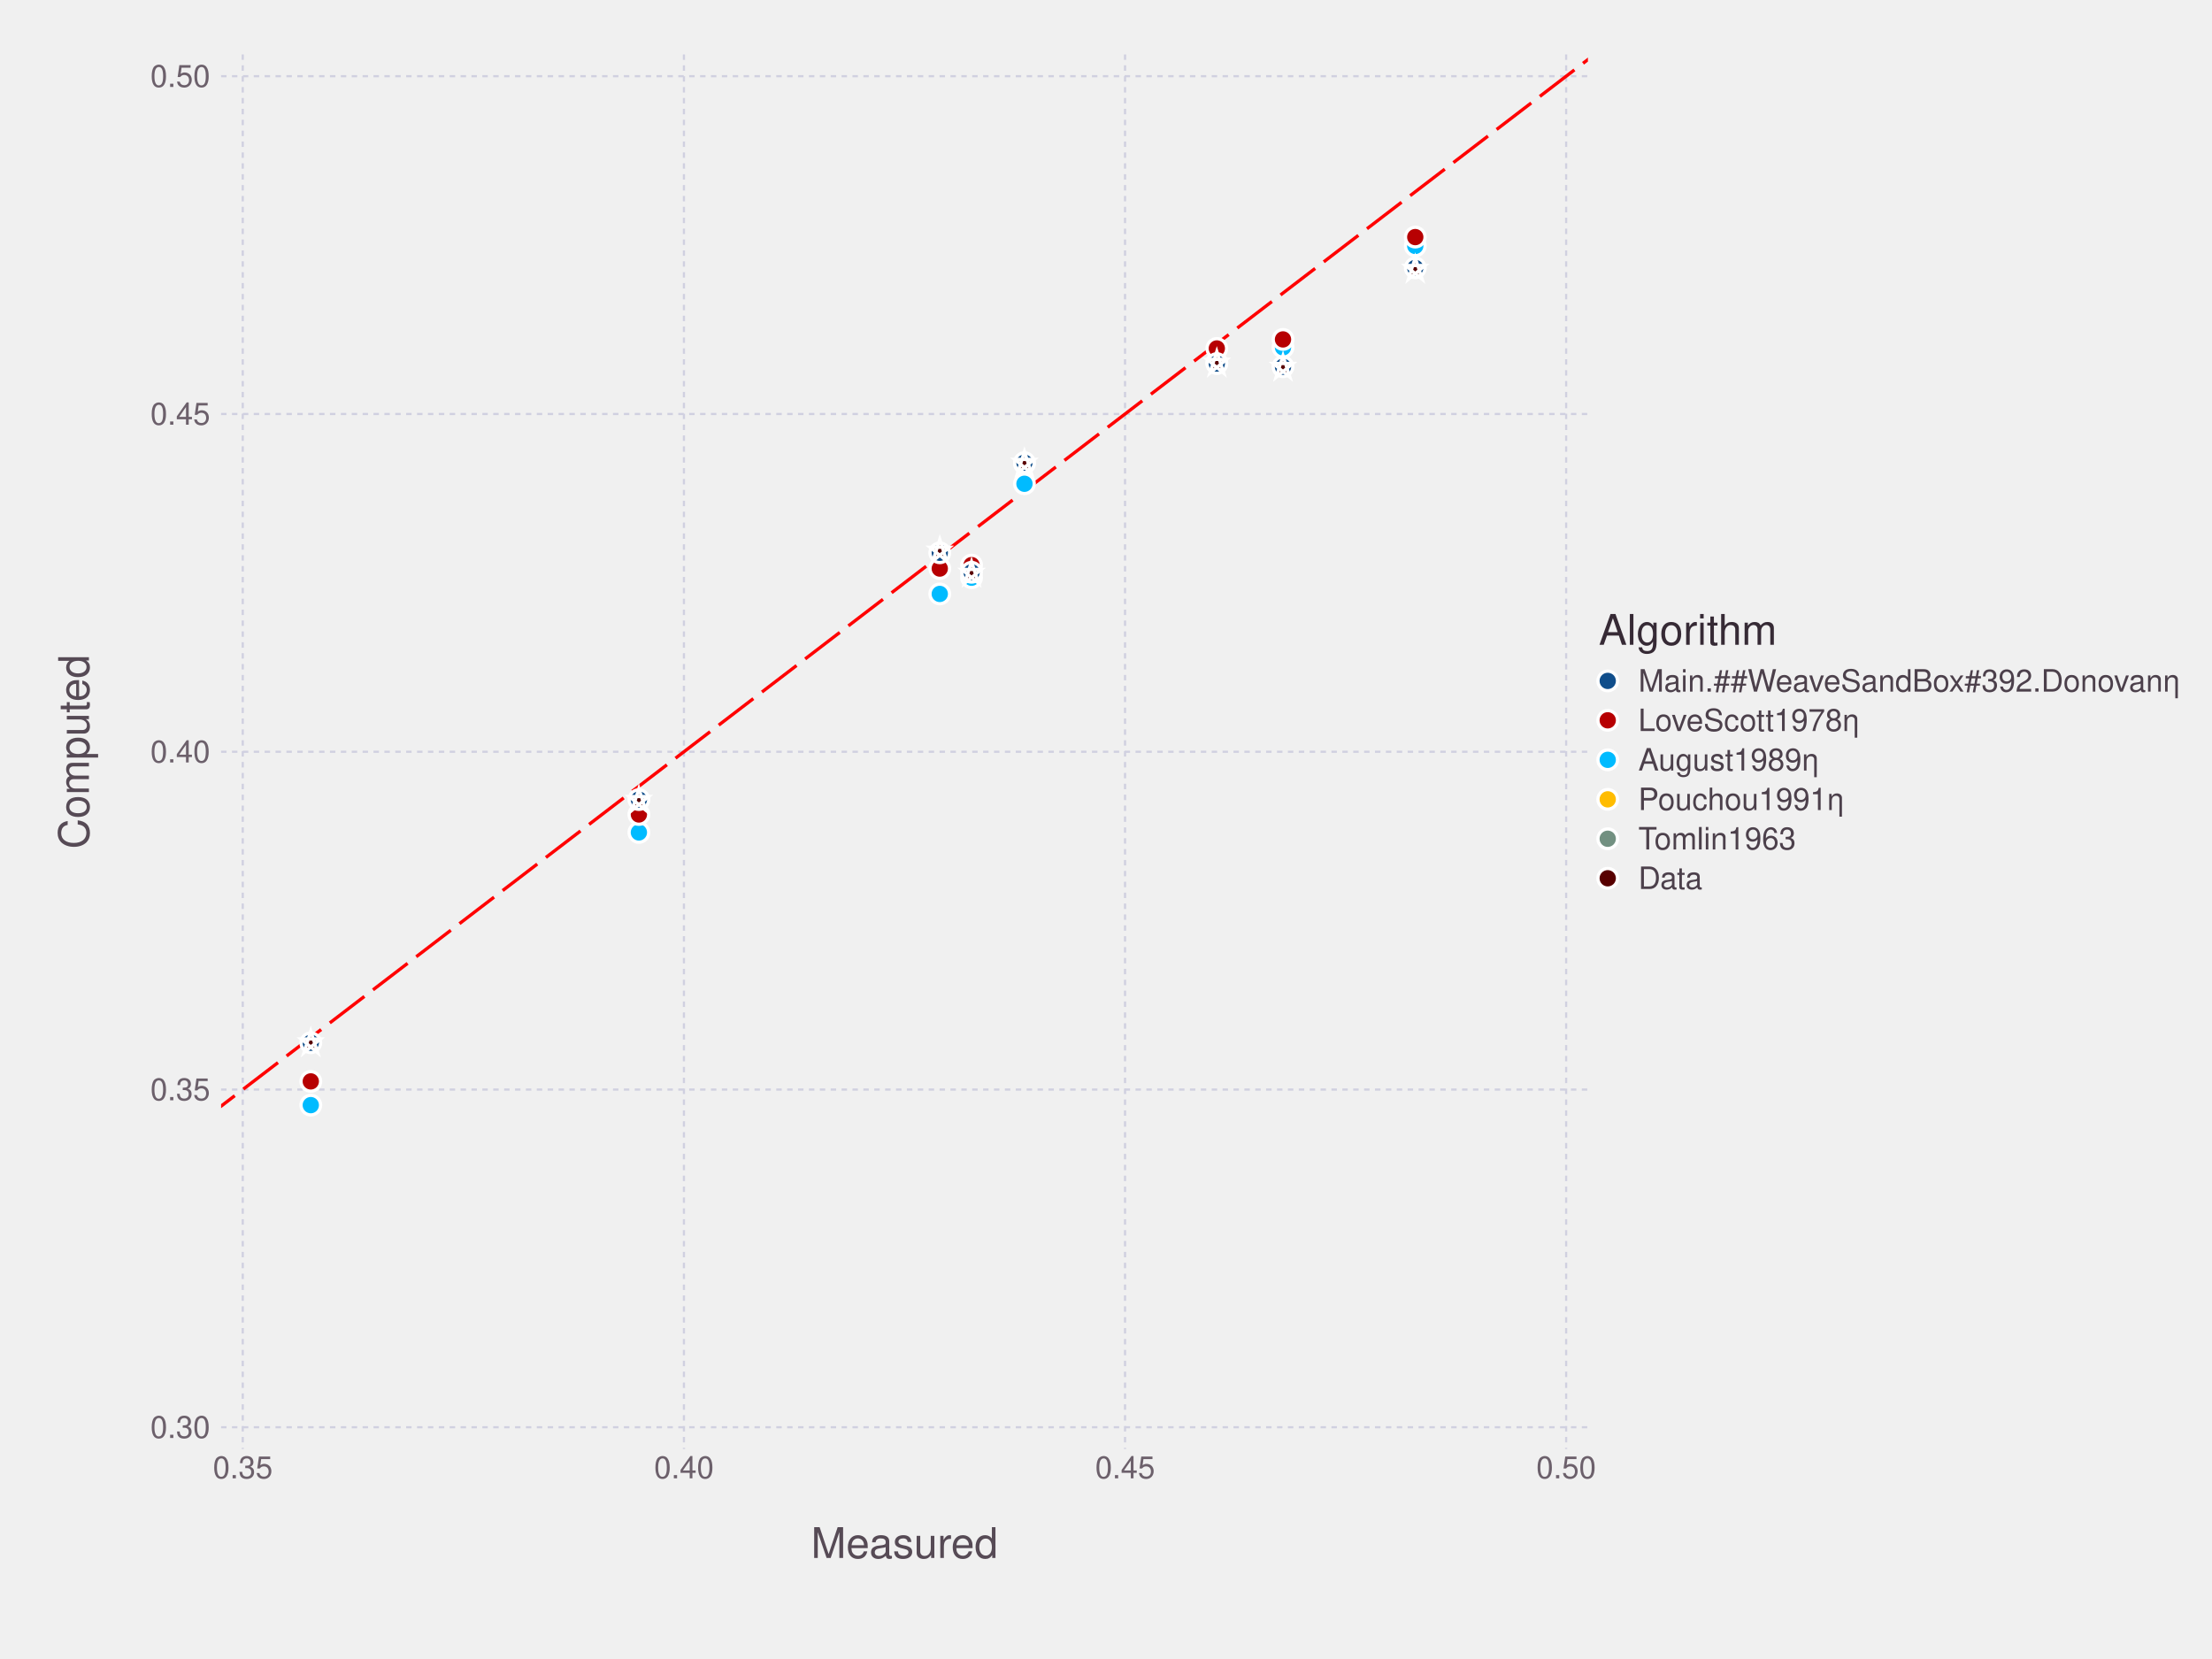
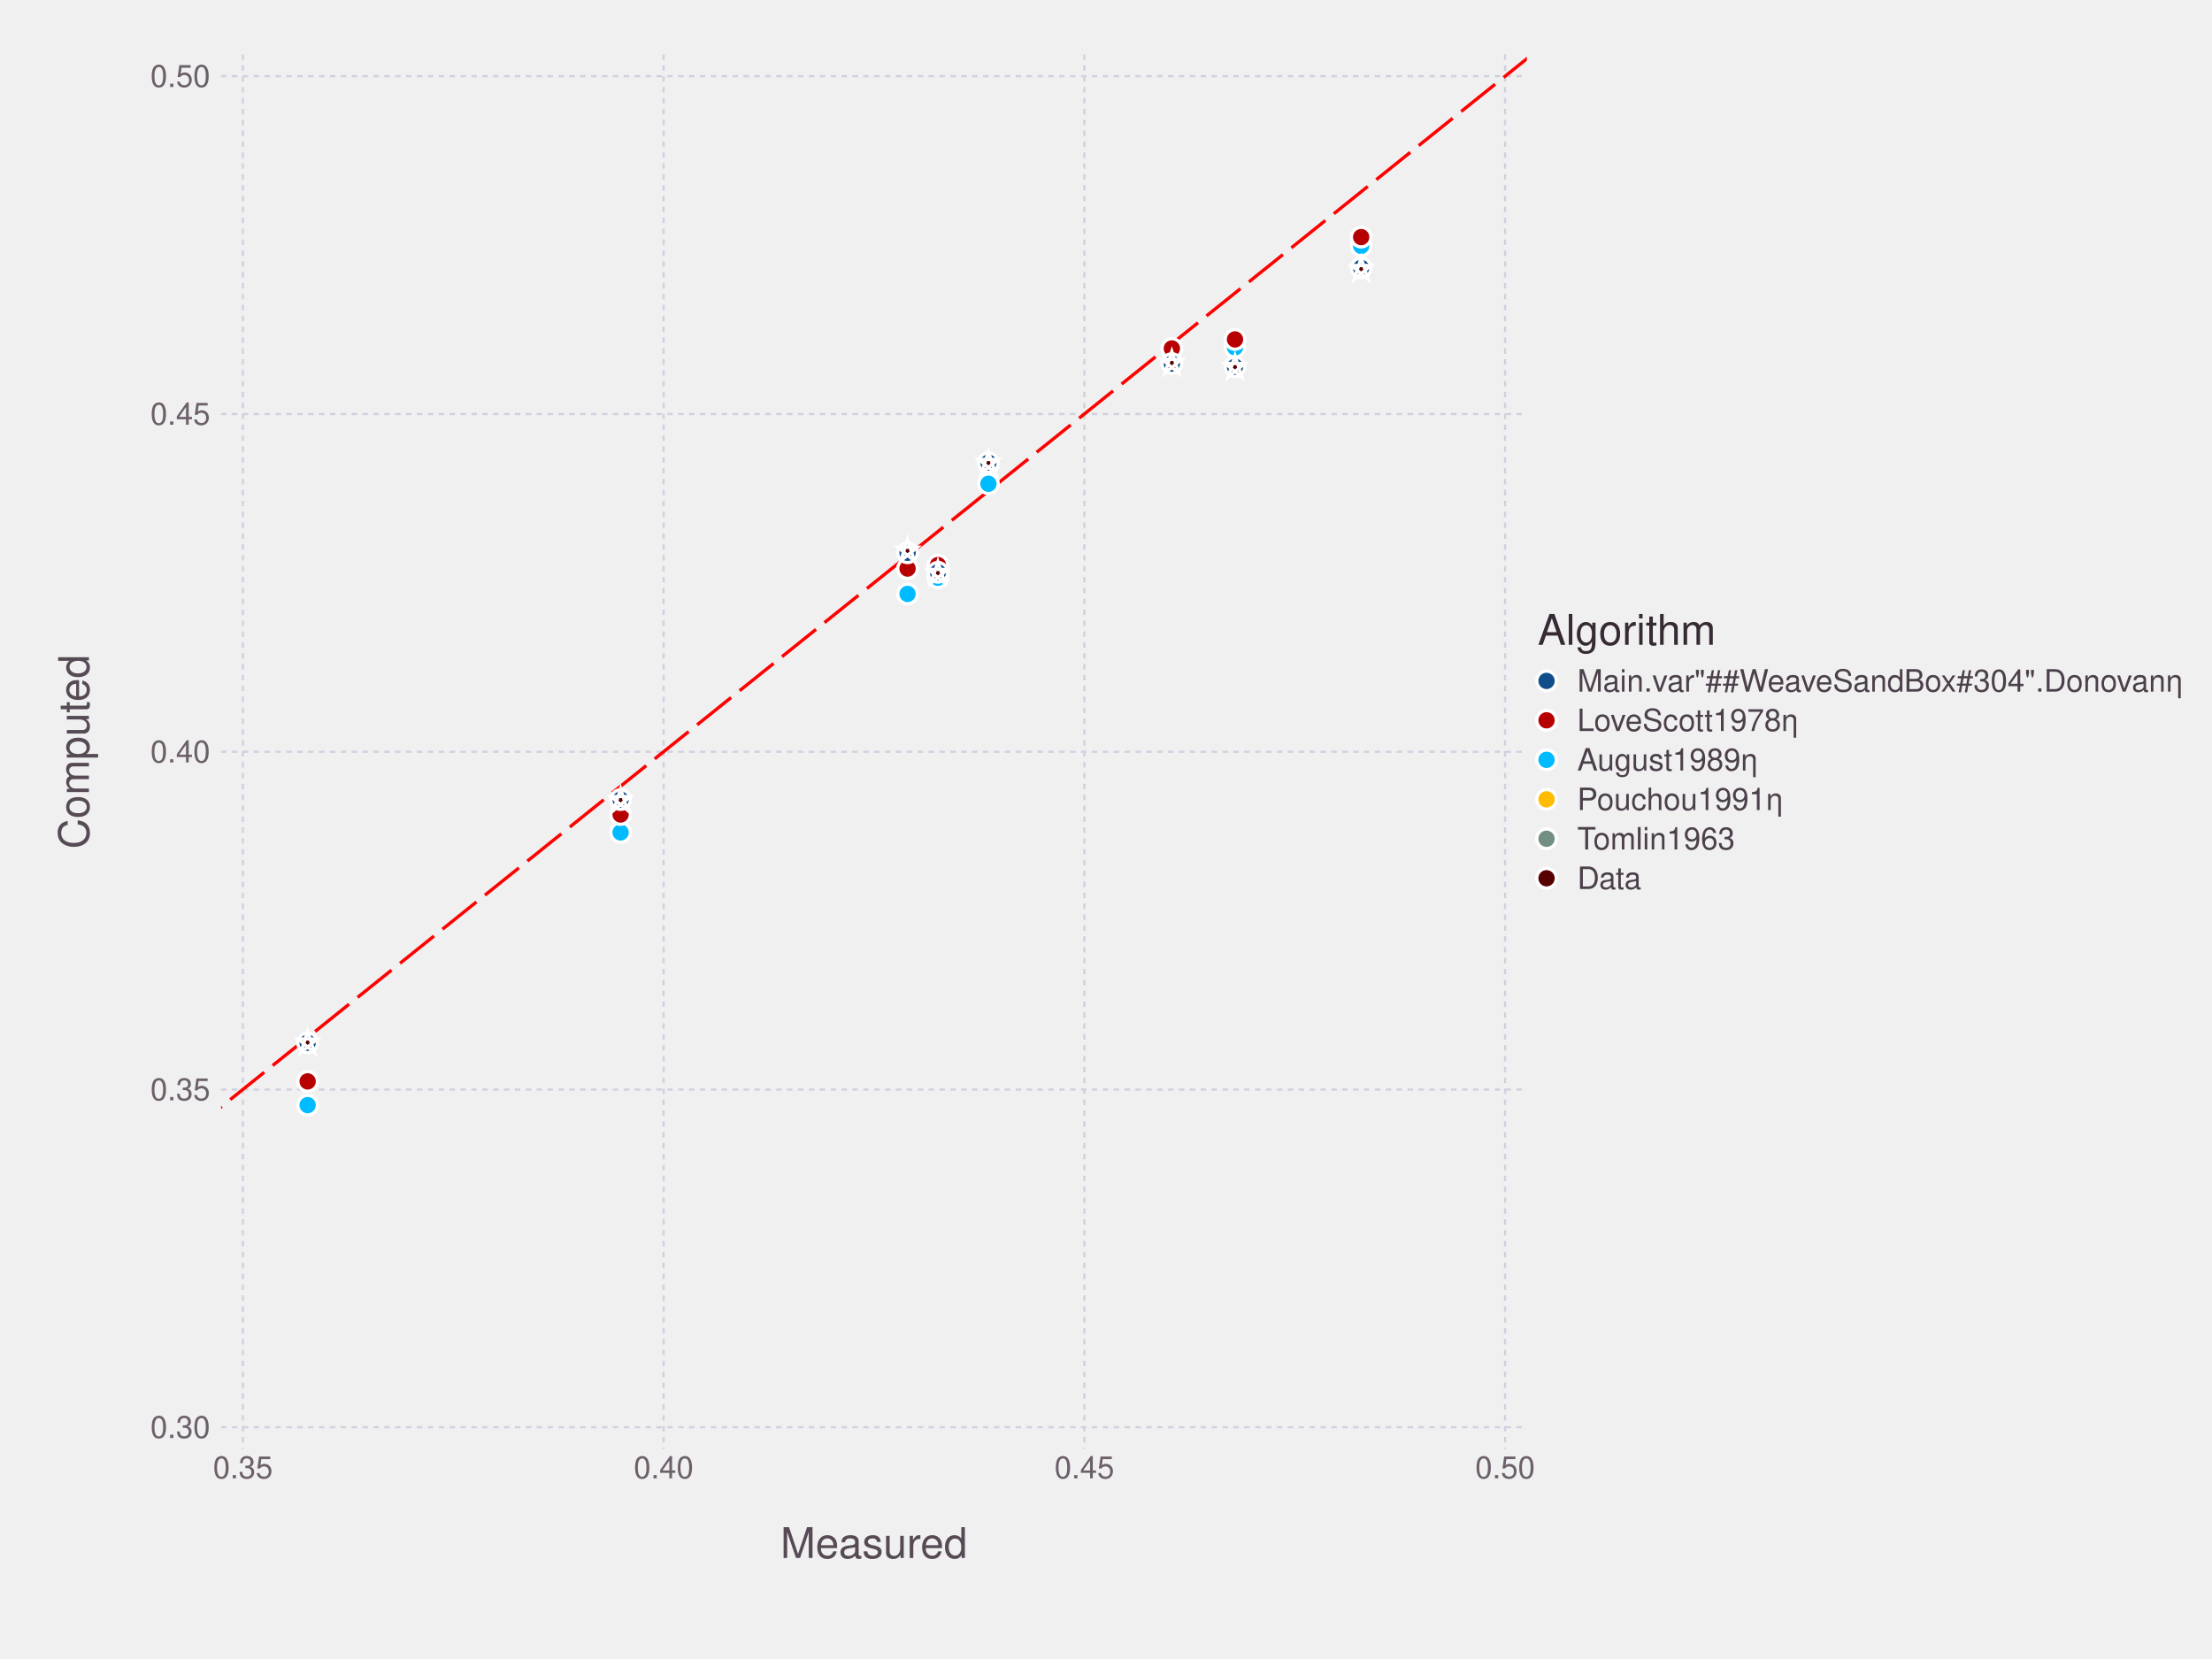
<svg xmlns="http://www.w3.org/2000/svg" version="1.2" width="203.2mm" height="152.4mm" viewBox="0 0 203.2 152.4" stroke="none" fill="#000000" stroke-width="0.3" font-size="3.88">
  <defs>
    <marker id="arrow" markerWidth="15" markerHeight="7" refX="5" refY="3.5" orient="auto" markerUnits="strokeWidth">
      <path d="M0,0 L15,3.5 L0,7 z" stroke="context-stroke" fill="context-stroke" />
    </marker>
  </defs>
-   <g class="plotroot xscalable yscalable" id="img-dff2a808-1">
-     <g font-size="3.88" font-family="'PT Sans','Helvetica Neue','Helvetica',sans-serif" fill="#564A55" stroke="#000000" stroke-opacity="0.000" id="img-dff2a808-2">
-       <g transform="translate(83.09,140.79)">
+   <g class="plotroot xscalable yscalable" id="img-03354003-1">
+     <g font-size="3.88" font-family="'PT Sans','Helvetica Neue','Helvetica',sans-serif" fill="#564A55" stroke="#000000" stroke-opacity="0.000" id="img-03354003-2">
+       <g transform="translate(80.28,140.79)">
        <g class="primitive">
          <text text-anchor="middle" dy="0.6em">Measured</text>
        </g>
      </g>
    </g>
-     <g class="guide xlabels" font-size="2.82" font-family="'PT Sans Caption','Helvetica Neue','Helvetica',sans-serif" fill="#6C606B" id="img-dff2a808-3">
-       <g transform="translate(22.3,134.11)">
+     <g class="guide xlabels" font-size="2.82" font-family="'PT Sans Caption','Helvetica Neue','Helvetica',sans-serif" fill="#6C606B" id="img-03354003-3">
+       <g transform="translate(22.31,134.11)">
        <g class="primitive">
          <text text-anchor="middle" dy="0.6em">0.35</text>
        </g>
      </g>
-       <g transform="translate(62.83,134.11)">
+       <g transform="translate(60.96,134.11)">
        <g class="primitive">
          <text text-anchor="middle" dy="0.6em">0.40</text>
        </g>
      </g>
-       <g transform="translate(103.35,134.11)">
+       <g transform="translate(99.61,134.11)">
        <g class="primitive">
          <text text-anchor="middle" dy="0.6em">0.45</text>
        </g>
      </g>
-       <g transform="translate(143.87,134.11)">
+       <g transform="translate(138.26,134.11)">
        <g class="primitive">
          <text text-anchor="middle" dy="0.6em">0.50</text>
        </g>
      </g>
    </g>
-     <g class="guide colorkey" id="img-dff2a808-4">
-       <g fill="#4C404B" font-size="2.82" font-family="'PT Sans','Helvetica Neue','Helvetica',sans-serif" id="img-dff2a808-5">
-         <g transform="translate(150.5,62.55)" id="img-dff2a808-6">
-           <g class="primitive">
-             <text dy="0.35em">Main.##WeaveSandBox#392.Donovanη</text>
-           </g>
-         </g>
-         <g transform="translate(150.5,66.17)" id="img-dff2a808-7">
+     <g class="guide colorkey" id="img-03354003-4">
+       <g fill="#4C404B" font-size="2.82" font-family="'PT Sans','Helvetica Neue','Helvetica',sans-serif" id="img-03354003-5">
+         <g transform="translate(144.89,62.55)" id="img-03354003-6">
+           <g class="primitive">
+             <text dy="0.35em">Main.var"##WeaveSandBox#304".Donovanη</text>
+           </g>
+         </g>
+         <g transform="translate(144.89,66.17)" id="img-03354003-7">
          <g class="primitive">
            <text dy="0.35em">LoveScott1978η</text>
          </g>
        </g>
-         <g transform="translate(150.5,69.8)" id="img-dff2a808-8">
+         <g transform="translate(144.89,69.8)" id="img-03354003-8">
          <g class="primitive">
            <text dy="0.35em">August1989η</text>
          </g>
        </g>
-         <g transform="translate(150.5,73.43)" id="img-dff2a808-9">
+         <g transform="translate(144.89,73.43)" id="img-03354003-9">
          <g class="primitive">
            <text dy="0.35em">Pouchou1991η</text>
          </g>
        </g>
-         <g transform="translate(150.5,77.05)" id="img-dff2a808-10">
+         <g transform="translate(144.89,77.05)" id="img-03354003-10">
          <g class="primitive">
            <text dy="0.35em">Tomlin1963</text>
          </g>
        </g>
-         <g transform="translate(150.5,80.68)" id="img-dff2a808-11">
+         <g transform="translate(144.89,80.68)" id="img-03354003-11">
          <g class="primitive">
            <text dy="0.35em">Data</text>
          </g>
        </g>
      </g>
-       <g stroke-width="0.3" id="img-dff2a808-12">
-         <g stroke="#FFFFFF" fill-opacity="1" fill="#580000" id="img-dff2a808-13">
-           <g transform="translate(147.69,80.68)" id="img-dff2a808-14">
-             <circle cx="0" cy="0" r="0.9" class="primitive" />
-           </g>
-         </g>
-         <g stroke="#FFFFFF" fill-opacity="1" fill="#729081" id="img-dff2a808-15">
-           <g transform="translate(147.69,77.05)" id="img-dff2a808-16">
-             <circle cx="0" cy="0" r="0.9" class="primitive" />
-           </g>
-         </g>
-         <g stroke="#FFFFFF" fill-opacity="1" fill="#FFBC00" id="img-dff2a808-17">
-           <g transform="translate(147.69,73.43)" id="img-dff2a808-18">
-             <circle cx="0" cy="0" r="0.9" class="primitive" />
-           </g>
-         </g>
-         <g stroke="#FFFFFF" fill-opacity="1" fill="#00BBFF" id="img-dff2a808-19">
-           <g transform="translate(147.69,69.8)" id="img-dff2a808-20">
-             <circle cx="0" cy="0" r="0.9" class="primitive" />
-           </g>
-         </g>
-         <g stroke="#FFFFFF" fill-opacity="1" fill="#B70002" id="img-dff2a808-21">
-           <g transform="translate(147.69,66.17)" id="img-dff2a808-22">
-             <circle cx="0" cy="0" r="0.9" class="primitive" />
-           </g>
-         </g>
-         <g stroke="#FFFFFF" fill-opacity="1" fill="#104E8B" id="img-dff2a808-23">
-           <g transform="translate(147.69,62.55)" id="img-dff2a808-24">
-             <circle cx="0" cy="0" r="0.9" class="primitive" />
-           </g>
-         </g>
-       </g>
-       <g fill="#362A35" font-size="3.88" font-family="'PT Sans','Helvetica Neue','Helvetica',sans-serif" stroke="#000000" stroke-opacity="0.000" id="img-dff2a808-25">
-         <g transform="translate(146.87,59.23)" id="img-dff2a808-26">
+       <g stroke-width="0.3" id="img-03354003-12">
+         <g stroke="#FFFFFF" fill-opacity="1" fill="#580000" id="img-03354003-13">
+           <g transform="translate(142.07,80.68)" id="img-03354003-14">
+             <circle cx="0" cy="0" r="0.9" class="primitive" />
+           </g>
+         </g>
+         <g stroke="#FFFFFF" fill-opacity="1" fill="#729081" id="img-03354003-15">
+           <g transform="translate(142.07,77.05)" id="img-03354003-16">
+             <circle cx="0" cy="0" r="0.9" class="primitive" />
+           </g>
+         </g>
+         <g stroke="#FFFFFF" fill-opacity="1" fill="#FFBC00" id="img-03354003-17">
+           <g transform="translate(142.07,73.43)" id="img-03354003-18">
+             <circle cx="0" cy="0" r="0.9" class="primitive" />
+           </g>
+         </g>
+         <g stroke="#FFFFFF" fill-opacity="1" fill="#00BBFF" id="img-03354003-19">
+           <g transform="translate(142.07,69.8)" id="img-03354003-20">
+             <circle cx="0" cy="0" r="0.9" class="primitive" />
+           </g>
+         </g>
+         <g stroke="#FFFFFF" fill-opacity="1" fill="#B70002" id="img-03354003-21">
+           <g transform="translate(142.07,66.17)" id="img-03354003-22">
+             <circle cx="0" cy="0" r="0.9" class="primitive" />
+           </g>
+         </g>
+         <g stroke="#FFFFFF" fill-opacity="1" fill="#104E8B" id="img-03354003-23">
+           <g transform="translate(142.07,62.55)" id="img-03354003-24">
+             <circle cx="0" cy="0" r="0.9" class="primitive" />
+           </g>
+         </g>
+       </g>
+       <g fill="#362A35" font-size="3.88" font-family="'PT Sans','Helvetica Neue','Helvetica',sans-serif" stroke="#000000" stroke-opacity="0.000" id="img-03354003-25">
+         <g transform="translate(141.26,59.23)" id="img-03354003-26">
          <g class="primitive">
            <text dy="-0em">Algorithm</text>
          </g>
        </g>
      </g>
    </g>
-     <g clip-path="url(#img-dff2a808-27)">
-       <g id="img-dff2a808-28">
-         <g pointer-events="visible" stroke-width="0.3" fill="#000000" fill-opacity="0.000" stroke="#000000" stroke-opacity="0.000" class="guide background" id="img-dff2a808-29">
-           <g transform="translate(83.09,69.06)" id="img-dff2a808-30">
-             <path d="M-62.78,-64.06 L62.78,-64.06 62.78,64.06 -62.78,64.06  z" class="primitive" />
-           </g>
-         </g>
-         <g class="guide ygridlines xfixed" stroke-dasharray="0.5,0.5" stroke-width="0.2" stroke="#D0D0E0" id="img-dff2a808-31">
-           <g transform="translate(83.09,131.11)" id="img-dff2a808-32">
-             <path fill="none" d="M-62.78,0 L62.78,0 " class="primitive" />
-           </g>
-           <g transform="translate(83.09,100.09)" id="img-dff2a808-33">
-             <path fill="none" d="M-62.78,0 L62.78,0 " class="primitive" />
-           </g>
-           <g transform="translate(83.09,69.06)" id="img-dff2a808-34">
-             <path fill="none" d="M-62.78,0 L62.78,0 " class="primitive" />
-           </g>
-           <g transform="translate(83.09,38.03)" id="img-dff2a808-35">
-             <path fill="none" d="M-62.78,0 L62.78,0 " class="primitive" />
-           </g>
-           <g transform="translate(83.09,7)" id="img-dff2a808-36">
-             <path fill="none" d="M-62.78,0 L62.78,0 " class="primitive" />
-           </g>
-         </g>
-         <g class="guide xgridlines yfixed" stroke-dasharray="0.5,0.5" stroke-width="0.2" stroke="#D0D0E0" id="img-dff2a808-37">
-           <g transform="translate(22.3,69.06)" id="img-dff2a808-38">
+     <g clip-path="url(#img-03354003-27)">
+       <g id="img-03354003-28">
+         <g pointer-events="visible" stroke-width="0.3" fill="#000000" fill-opacity="0.000" stroke="#000000" stroke-opacity="0.000" class="guide background" id="img-03354003-29">
+           <g transform="translate(80.28,69.06)" id="img-03354003-30">
+             <path d="M-59.98,-64.06 L59.98,-64.06 59.98,64.06 -59.98,64.06  z" class="primitive" />
+           </g>
+         </g>
+         <g class="guide ygridlines xfixed" stroke-dasharray="0.5,0.5" stroke-width="0.2" stroke="#D0D0E0" id="img-03354003-31">
+           <g transform="translate(80.28,131.11)" id="img-03354003-32">
+             <path fill="none" d="M-59.98,0 L59.98,0 " class="primitive" />
+           </g>
+           <g transform="translate(80.28,100.09)" id="img-03354003-33">
+             <path fill="none" d="M-59.98,0 L59.98,0 " class="primitive" />
+           </g>
+           <g transform="translate(80.28,69.06)" id="img-03354003-34">
+             <path fill="none" d="M-59.98,0 L59.98,0 " class="primitive" />
+           </g>
+           <g transform="translate(80.28,38.03)" id="img-03354003-35">
+             <path fill="none" d="M-59.98,0 L59.98,0 " class="primitive" />
+           </g>
+           <g transform="translate(80.28,7)" id="img-03354003-36">
+             <path fill="none" d="M-59.98,0 L59.98,0 " class="primitive" />
+           </g>
+         </g>
+         <g class="guide xgridlines yfixed" stroke-dasharray="0.5,0.5" stroke-width="0.2" stroke="#D0D0E0" id="img-03354003-37">
+           <g transform="translate(22.31,69.06)" id="img-03354003-38">
            <path fill="none" d="M0,-64.06 L0,64.06 " class="primitive" />
          </g>
-           <g transform="translate(62.83,69.06)" id="img-dff2a808-39">
+           <g transform="translate(60.96,69.06)" id="img-03354003-39">
            <path fill="none" d="M0,-64.06 L0,64.06 " class="primitive" />
          </g>
-           <g transform="translate(103.35,69.06)" id="img-dff2a808-40">
+           <g transform="translate(99.61,69.06)" id="img-03354003-40">
            <path fill="none" d="M0,-64.06 L0,64.06 " class="primitive" />
          </g>
-           <g transform="translate(143.87,69.06)" id="img-dff2a808-41">
+           <g transform="translate(138.26,69.06)" id="img-03354003-41">
            <path fill="none" d="M0,-64.06 L0,64.06 " class="primitive" />
          </g>
        </g>
-         <g class="plotpanel" id="img-dff2a808-42">
-           <g class="geometry" id="img-dff2a808-43">
-             <g stroke-dasharray="4,1" stroke-width="0.3" stroke="#FF0000" id="img-dff2a808-44">
-               <g transform="translate(79.28,56.46)" id="img-dff2a808-45">
-                 <path fill="none" d="M-152.2,116.54 L152.2,-116.54 " class="primitive" />
+         <g class="plotpanel" id="img-03354003-42">
+           <g class="geometry" id="img-03354003-43">
+             <g stroke-dasharray="4,1" stroke-width="0.3" stroke="#FF0000" id="img-03354003-44">
+               <g transform="translate(76.65,56.46)" id="img-03354003-45">
+                 <path fill="none" d="M-145.18,116.54 L145.18,-116.54 " class="primitive" />
              </g>
            </g>
          </g>
-           <g class="geometry" id="img-dff2a808-46">
-             <g stroke-width="0.3" id="img-dff2a808-47">
-               <g class="color_RGBA{Float32}(0.0f0,0.73333335f0,1.0f0,1.0f0)" fill-opacity="1" stroke="#FFFFFF" fill="#00BBFF" id="img-dff2a808-48">
-                 <g class="marker" id="img-dff2a808-49">
-                   <g transform="translate(130.01,22.59)" id="img-dff2a808-50">
-                     <circle cx="0" cy="0" r="0.9" class="primitive" />
-                   </g>
-                 </g>
-               </g>
-               <g class="color_RGBA{Float32}(0.0f0,0.73333335f0,1.0f0,1.0f0)" fill-opacity="1" stroke="#FFFFFF" fill="#00BBFF" id="img-dff2a808-51">
-                 <g class="marker" id="img-dff2a808-52">
-                   <g transform="translate(111.78,33.33)" id="img-dff2a808-53">
-                     <circle cx="0" cy="0" r="0.9" class="primitive" />
-                   </g>
-                 </g>
-               </g>
-               <g class="color_RGBA{Float32}(0.0f0,0.73333335f0,1.0f0,1.0f0)" fill-opacity="1" stroke="#FFFFFF" fill="#00BBFF" id="img-dff2a808-54">
-                 <g class="marker" id="img-dff2a808-55">
-                   <g transform="translate(94.11,44.44)" id="img-dff2a808-56">
-                     <circle cx="0" cy="0" r="0.9" class="primitive" />
-                   </g>
-                 </g>
-               </g>
-               <g class="color_RGBA{Float32}(0.0f0,0.73333335f0,1.0f0,1.0f0)" fill-opacity="1" stroke="#FFFFFF" fill="#00BBFF" id="img-dff2a808-57">
-                 <g class="marker" id="img-dff2a808-58">
-                   <g transform="translate(86.33,54.56)" id="img-dff2a808-59">
-                     <circle cx="0" cy="0" r="0.9" class="primitive" />
-                   </g>
-                 </g>
-               </g>
-               <g class="color_RGBA{Float32}(0.0f0,0.73333335f0,1.0f0,1.0f0)" fill-opacity="1" stroke="#FFFFFF" fill="#00BBFF" id="img-dff2a808-60">
-                 <g class="marker" id="img-dff2a808-61">
-                   <g transform="translate(117.86,31.91)" id="img-dff2a808-62">
-                     <circle cx="0" cy="0" r="0.9" class="primitive" />
-                   </g>
-                 </g>
-               </g>
-               <g class="color_RGBA{Float32}(0.0f0,0.73333335f0,1.0f0,1.0f0)" fill-opacity="1" stroke="#FFFFFF" fill="#00BBFF" id="img-dff2a808-63">
-                 <g class="marker" id="img-dff2a808-64">
-                   <g transform="translate(89.25,53.07)" id="img-dff2a808-65">
-                     <circle cx="0" cy="0" r="0.9" class="primitive" />
-                   </g>
-                 </g>
-               </g>
-               <g class="color_RGBA{Float32}(0.0f0,0.73333335f0,1.0f0,1.0f0)" fill-opacity="1" stroke="#FFFFFF" fill="#00BBFF" id="img-dff2a808-66">
-                 <g class="marker" id="img-dff2a808-67">
-                   <g transform="translate(58.69,76.47)" id="img-dff2a808-68">
-                     <circle cx="0" cy="0" r="0.9" class="primitive" />
-                   </g>
-                 </g>
-               </g>
-               <g class="color_RGBA{Float32}(0.0f0,0.73333335f0,1.0f0,1.0f0)" fill-opacity="1" stroke="#FFFFFF" fill="#00BBFF" id="img-dff2a808-69">
-                 <g class="marker" id="img-dff2a808-70">
-                   <g transform="translate(28.55,101.52)" id="img-dff2a808-71">
+           <g class="geometry" id="img-03354003-46">
+             <g stroke-width="0.3" id="img-03354003-47">
+               <g class="color_RGBA{Float32}(0.0f0,0.73333335f0,1.0f0,1.0f0)" fill-opacity="1" stroke="#FFFFFF" fill="#00BBFF" id="img-03354003-48">
+                 <g class="marker" id="img-03354003-49">
+                   <g transform="translate(125.04,22.59)" id="img-03354003-50">
+                     <circle cx="0" cy="0" r="0.9" class="primitive" />
+                   </g>
+                 </g>
+               </g>
+               <g class="color_RGBA{Float32}(0.0f0,0.73333335f0,1.0f0,1.0f0)" fill-opacity="1" stroke="#FFFFFF" fill="#00BBFF" id="img-03354003-51">
+                 <g class="marker" id="img-03354003-52">
+                   <g transform="translate(107.65,33.33)" id="img-03354003-53">
+                     <circle cx="0" cy="0" r="0.9" class="primitive" />
+                   </g>
+                 </g>
+               </g>
+               <g class="color_RGBA{Float32}(0.0f0,0.73333335f0,1.0f0,1.0f0)" fill-opacity="1" stroke="#FFFFFF" fill="#00BBFF" id="img-03354003-54">
+                 <g class="marker" id="img-03354003-55">
+                   <g transform="translate(90.8,44.44)" id="img-03354003-56">
+                     <circle cx="0" cy="0" r="0.9" class="primitive" />
+                   </g>
+                 </g>
+               </g>
+               <g class="color_RGBA{Float32}(0.0f0,0.73333335f0,1.0f0,1.0f0)" fill-opacity="1" stroke="#FFFFFF" fill="#00BBFF" id="img-03354003-57">
+                 <g class="marker" id="img-03354003-58">
+                   <g transform="translate(83.37,54.56)" id="img-03354003-59">
+                     <circle cx="0" cy="0" r="0.9" class="primitive" />
+                   </g>
+                 </g>
+               </g>
+               <g class="color_RGBA{Float32}(0.0f0,0.73333335f0,1.0f0,1.0f0)" fill-opacity="1" stroke="#FFFFFF" fill="#00BBFF" id="img-03354003-60">
+                 <g class="marker" id="img-03354003-61">
+                   <g transform="translate(113.45,31.91)" id="img-03354003-62">
+                     <circle cx="0" cy="0" r="0.9" class="primitive" />
+                   </g>
+                 </g>
+               </g>
+               <g class="color_RGBA{Float32}(0.0f0,0.73333335f0,1.0f0,1.0f0)" fill-opacity="1" stroke="#FFFFFF" fill="#00BBFF" id="img-03354003-63">
+                 <g class="marker" id="img-03354003-64">
+                   <g transform="translate(86.16,53.07)" id="img-03354003-65">
+                     <circle cx="0" cy="0" r="0.9" class="primitive" />
+                   </g>
+                 </g>
+               </g>
+               <g class="color_RGBA{Float32}(0.0f0,0.73333335f0,1.0f0,1.0f0)" fill-opacity="1" stroke="#FFFFFF" fill="#00BBFF" id="img-03354003-66">
+                 <g class="marker" id="img-03354003-67">
+                   <g transform="translate(57.01,76.47)" id="img-03354003-68">
+                     <circle cx="0" cy="0" r="0.9" class="primitive" />
+                   </g>
+                 </g>
+               </g>
+               <g class="color_RGBA{Float32}(0.0f0,0.73333335f0,1.0f0,1.0f0)" fill-opacity="1" stroke="#FFFFFF" fill="#00BBFF" id="img-03354003-69">
+                 <g class="marker" id="img-03354003-70">
+                   <g transform="translate(28.26,101.52)" id="img-03354003-71">
                    <circle cx="0" cy="0" r="0.9" class="primitive" />
                  </g>
                </g>
              </g>
            </g>
          </g>
-           <g class="geometry" id="img-dff2a808-72">
-             <g stroke-width="0.3" id="img-dff2a808-73">
-               <g class="color_RGBA{Float32}(0.7176471f0,0.0f0,0.007843138f0,1.0f0)" fill-opacity="1" stroke="#FFFFFF" fill="#B70002" id="img-dff2a808-74">
-                 <g class="marker" id="img-dff2a808-75">
-                   <g transform="translate(130.01,21.78)" id="img-dff2a808-76">
-                     <circle cx="0" cy="0" r="0.9" class="primitive" />
-                   </g>
-                 </g>
-               </g>
-               <g class="color_RGBA{Float32}(0.7176471f0,0.0f0,0.007843138f0,1.0f0)" fill-opacity="1" stroke="#FFFFFF" fill="#B70002" id="img-dff2a808-77">
-                 <g class="marker" id="img-dff2a808-78">
-                   <g transform="translate(111.78,32.01)" id="img-dff2a808-79">
-                     <circle cx="0" cy="0" r="0.9" class="primitive" />
-                   </g>
-                 </g>
-               </g>
-               <g class="color_RGBA{Float32}(0.7176471f0,0.0f0,0.007843138f0,1.0f0)" fill-opacity="1" stroke="#FFFFFF" fill="#B70002" id="img-dff2a808-80">
-                 <g class="marker" id="img-dff2a808-81">
-                   <g transform="translate(94.11,42.59)" id="img-dff2a808-82">
-                     <circle cx="0" cy="0" r="0.9" class="primitive" />
-                   </g>
-                 </g>
-               </g>
-               <g class="color_RGBA{Float32}(0.7176471f0,0.0f0,0.007843138f0,1.0f0)" fill-opacity="1" stroke="#FFFFFF" fill="#B70002" id="img-dff2a808-83">
-                 <g class="marker" id="img-dff2a808-84">
-                   <g transform="translate(86.33,52.23)" id="img-dff2a808-85">
-                     <circle cx="0" cy="0" r="0.9" class="primitive" />
-                   </g>
-                 </g>
-               </g>
-               <g class="color_RGBA{Float32}(0.7176471f0,0.0f0,0.007843138f0,1.0f0)" fill-opacity="1" stroke="#FFFFFF" fill="#B70002" id="img-dff2a808-86">
-                 <g class="marker" id="img-dff2a808-87">
-                   <g transform="translate(117.86,31.18)" id="img-dff2a808-88">
-                     <circle cx="0" cy="0" r="0.9" class="primitive" />
-                   </g>
-                 </g>
-               </g>
-               <g class="color_RGBA{Float32}(0.7176471f0,0.0f0,0.007843138f0,1.0f0)" fill-opacity="1" stroke="#FFFFFF" fill="#B70002" id="img-dff2a808-89">
-                 <g class="marker" id="img-dff2a808-90">
-                   <g transform="translate(89.25,51.91)" id="img-dff2a808-91">
-                     <circle cx="0" cy="0" r="0.9" class="primitive" />
-                   </g>
-                 </g>
-               </g>
-               <g class="color_RGBA{Float32}(0.7176471f0,0.0f0,0.007843138f0,1.0f0)" fill-opacity="1" stroke="#FFFFFF" fill="#B70002" id="img-dff2a808-92">
-                 <g class="marker" id="img-dff2a808-93">
-                   <g transform="translate(58.69,74.82)" id="img-dff2a808-94">
-                     <circle cx="0" cy="0" r="0.9" class="primitive" />
-                   </g>
-                 </g>
-               </g>
-               <g class="color_RGBA{Float32}(0.7176471f0,0.0f0,0.007843138f0,1.0f0)" fill-opacity="1" stroke="#FFFFFF" fill="#B70002" id="img-dff2a808-95">
-                 <g class="marker" id="img-dff2a808-96">
-                   <g transform="translate(28.55,99.34)" id="img-dff2a808-97">
+           <g class="geometry" id="img-03354003-72">
+             <g stroke-width="0.3" id="img-03354003-73">
+               <g class="color_RGBA{Float32}(0.7176471f0,0.0f0,0.007843138f0,1.0f0)" fill-opacity="1" stroke="#FFFFFF" fill="#B70002" id="img-03354003-74">
+                 <g class="marker" id="img-03354003-75">
+                   <g transform="translate(125.04,21.78)" id="img-03354003-76">
+                     <circle cx="0" cy="0" r="0.9" class="primitive" />
+                   </g>
+                 </g>
+               </g>
+               <g class="color_RGBA{Float32}(0.7176471f0,0.0f0,0.007843138f0,1.0f0)" fill-opacity="1" stroke="#FFFFFF" fill="#B70002" id="img-03354003-77">
+                 <g class="marker" id="img-03354003-78">
+                   <g transform="translate(107.65,32.01)" id="img-03354003-79">
+                     <circle cx="0" cy="0" r="0.9" class="primitive" />
+                   </g>
+                 </g>
+               </g>
+               <g class="color_RGBA{Float32}(0.7176471f0,0.0f0,0.007843138f0,1.0f0)" fill-opacity="1" stroke="#FFFFFF" fill="#B70002" id="img-03354003-80">
+                 <g class="marker" id="img-03354003-81">
+                   <g transform="translate(90.8,42.59)" id="img-03354003-82">
+                     <circle cx="0" cy="0" r="0.9" class="primitive" />
+                   </g>
+                 </g>
+               </g>
+               <g class="color_RGBA{Float32}(0.7176471f0,0.0f0,0.007843138f0,1.0f0)" fill-opacity="1" stroke="#FFFFFF" fill="#B70002" id="img-03354003-83">
+                 <g class="marker" id="img-03354003-84">
+                   <g transform="translate(83.37,52.23)" id="img-03354003-85">
+                     <circle cx="0" cy="0" r="0.9" class="primitive" />
+                   </g>
+                 </g>
+               </g>
+               <g class="color_RGBA{Float32}(0.7176471f0,0.0f0,0.007843138f0,1.0f0)" fill-opacity="1" stroke="#FFFFFF" fill="#B70002" id="img-03354003-86">
+                 <g class="marker" id="img-03354003-87">
+                   <g transform="translate(113.45,31.18)" id="img-03354003-88">
+                     <circle cx="0" cy="0" r="0.9" class="primitive" />
+                   </g>
+                 </g>
+               </g>
+               <g class="color_RGBA{Float32}(0.7176471f0,0.0f0,0.007843138f0,1.0f0)" fill-opacity="1" stroke="#FFFFFF" fill="#B70002" id="img-03354003-89">
+                 <g class="marker" id="img-03354003-90">
+                   <g transform="translate(86.16,51.91)" id="img-03354003-91">
+                     <circle cx="0" cy="0" r="0.9" class="primitive" />
+                   </g>
+                 </g>
+               </g>
+               <g class="color_RGBA{Float32}(0.7176471f0,0.0f0,0.007843138f0,1.0f0)" fill-opacity="1" stroke="#FFFFFF" fill="#B70002" id="img-03354003-92">
+                 <g class="marker" id="img-03354003-93">
+                   <g transform="translate(57.01,74.82)" id="img-03354003-94">
+                     <circle cx="0" cy="0" r="0.9" class="primitive" />
+                   </g>
+                 </g>
+               </g>
+               <g class="color_RGBA{Float32}(0.7176471f0,0.0f0,0.007843138f0,1.0f0)" fill-opacity="1" stroke="#FFFFFF" fill="#B70002" id="img-03354003-95">
+                 <g class="marker" id="img-03354003-96">
+                   <g transform="translate(28.26,99.34)" id="img-03354003-97">
                    <circle cx="0" cy="0" r="0.9" class="primitive" />
                  </g>
                </g>
              </g>
            </g>
          </g>
-           <g class="geometry" id="img-dff2a808-98">
-             <g stroke-width="0.3" id="img-dff2a808-99">
-               <g class="color_RGBA{Float32}(0.0627451f0,0.30588236f0,0.54509807f0,1.0f0)" fill-opacity="1" stroke="#FFFFFF" fill="#104E8B" id="img-dff2a808-100">
-                 <g class="marker" id="img-dff2a808-101">
-                   <g transform="translate(130.01,24.61)" id="img-dff2a808-102">
-                     <circle cx="0" cy="0" r="0.9" class="primitive" />
-                   </g>
-                 </g>
-               </g>
-               <g class="color_RGBA{Float32}(0.0627451f0,0.30588236f0,0.54509807f0,1.0f0)" fill-opacity="1" stroke="#FFFFFF" fill="#104E8B" id="img-dff2a808-103">
-                 <g class="marker" id="img-dff2a808-104">
-                   <g transform="translate(111.78,33.4)" id="img-dff2a808-105">
-                     <circle cx="0" cy="0" r="0.9" class="primitive" />
-                   </g>
-                 </g>
-               </g>
-               <g class="color_RGBA{Float32}(0.0627451f0,0.30588236f0,0.54509807f0,1.0f0)" fill-opacity="1" stroke="#FFFFFF" fill="#104E8B" id="img-dff2a808-106">
-                 <g class="marker" id="img-dff2a808-107">
-                   <g transform="translate(94.11,42.5)" id="img-dff2a808-108">
-                     <circle cx="0" cy="0" r="0.9" class="primitive" />
-                   </g>
-                 </g>
-               </g>
-               <g class="color_RGBA{Float32}(0.0627451f0,0.30588236f0,0.54509807f0,1.0f0)" fill-opacity="1" stroke="#FFFFFF" fill="#104E8B" id="img-dff2a808-109">
-                 <g class="marker" id="img-dff2a808-110">
-                   <g transform="translate(86.33,50.78)" id="img-dff2a808-111">
-                     <circle cx="0" cy="0" r="0.9" class="primitive" />
-                   </g>
-                 </g>
-               </g>
-               <g class="color_RGBA{Float32}(0.0627451f0,0.30588236f0,0.54509807f0,1.0f0)" fill-opacity="1" stroke="#FFFFFF" fill="#104E8B" id="img-dff2a808-112">
-                 <g class="marker" id="img-dff2a808-113">
-                   <g transform="translate(117.86,33.69)" id="img-dff2a808-114">
-                     <circle cx="0" cy="0" r="0.9" class="primitive" />
-                   </g>
-                 </g>
-               </g>
-               <g class="color_RGBA{Float32}(0.0627451f0,0.30588236f0,0.54509807f0,1.0f0)" fill-opacity="1" stroke="#FFFFFF" fill="#104E8B" id="img-dff2a808-115">
-                 <g class="marker" id="img-dff2a808-116">
-                   <g transform="translate(89.25,52.57)" id="img-dff2a808-117">
-                     <circle cx="0" cy="0" r="0.9" class="primitive" />
-                   </g>
-                 </g>
-               </g>
-               <g class="color_RGBA{Float32}(0.0627451f0,0.30588236f0,0.54509807f0,1.0f0)" fill-opacity="1" stroke="#FFFFFF" fill="#104E8B" id="img-dff2a808-118">
-                 <g class="marker" id="img-dff2a808-119">
-                   <g transform="translate(58.69,73.45)" id="img-dff2a808-120">
-                     <circle cx="0" cy="0" r="0.9" class="primitive" />
-                   </g>
-                 </g>
-               </g>
-               <g class="color_RGBA{Float32}(0.0627451f0,0.30588236f0,0.54509807f0,1.0f0)" fill-opacity="1" stroke="#FFFFFF" fill="#104E8B" id="img-dff2a808-121">
-                 <g class="marker" id="img-dff2a808-122">
-                   <g transform="translate(28.55,95.79)" id="img-dff2a808-123">
+           <g class="geometry" id="img-03354003-98">
+             <g stroke-width="0.3" id="img-03354003-99">
+               <g class="color_RGBA{Float32}(0.0627451f0,0.30588236f0,0.54509807f0,1.0f0)" fill-opacity="1" stroke="#FFFFFF" fill="#104E8B" id="img-03354003-100">
+                 <g class="marker" id="img-03354003-101">
+                   <g transform="translate(125.04,24.61)" id="img-03354003-102">
+                     <circle cx="0" cy="0" r="0.9" class="primitive" />
+                   </g>
+                 </g>
+               </g>
+               <g class="color_RGBA{Float32}(0.0627451f0,0.30588236f0,0.54509807f0,1.0f0)" fill-opacity="1" stroke="#FFFFFF" fill="#104E8B" id="img-03354003-103">
+                 <g class="marker" id="img-03354003-104">
+                   <g transform="translate(107.65,33.4)" id="img-03354003-105">
+                     <circle cx="0" cy="0" r="0.9" class="primitive" />
+                   </g>
+                 </g>
+               </g>
+               <g class="color_RGBA{Float32}(0.0627451f0,0.30588236f0,0.54509807f0,1.0f0)" fill-opacity="1" stroke="#FFFFFF" fill="#104E8B" id="img-03354003-106">
+                 <g class="marker" id="img-03354003-107">
+                   <g transform="translate(90.8,42.5)" id="img-03354003-108">
+                     <circle cx="0" cy="0" r="0.9" class="primitive" />
+                   </g>
+                 </g>
+               </g>
+               <g class="color_RGBA{Float32}(0.0627451f0,0.30588236f0,0.54509807f0,1.0f0)" fill-opacity="1" stroke="#FFFFFF" fill="#104E8B" id="img-03354003-109">
+                 <g class="marker" id="img-03354003-110">
+                   <g transform="translate(83.37,50.78)" id="img-03354003-111">
+                     <circle cx="0" cy="0" r="0.9" class="primitive" />
+                   </g>
+                 </g>
+               </g>
+               <g class="color_RGBA{Float32}(0.0627451f0,0.30588236f0,0.54509807f0,1.0f0)" fill-opacity="1" stroke="#FFFFFF" fill="#104E8B" id="img-03354003-112">
+                 <g class="marker" id="img-03354003-113">
+                   <g transform="translate(113.45,33.69)" id="img-03354003-114">
+                     <circle cx="0" cy="0" r="0.9" class="primitive" />
+                   </g>
+                 </g>
+               </g>
+               <g class="color_RGBA{Float32}(0.0627451f0,0.30588236f0,0.54509807f0,1.0f0)" fill-opacity="1" stroke="#FFFFFF" fill="#104E8B" id="img-03354003-115">
+                 <g class="marker" id="img-03354003-116">
+                   <g transform="translate(86.16,52.57)" id="img-03354003-117">
+                     <circle cx="0" cy="0" r="0.9" class="primitive" />
+                   </g>
+                 </g>
+               </g>
+               <g class="color_RGBA{Float32}(0.0627451f0,0.30588236f0,0.54509807f0,1.0f0)" fill-opacity="1" stroke="#FFFFFF" fill="#104E8B" id="img-03354003-118">
+                 <g class="marker" id="img-03354003-119">
+                   <g transform="translate(57.01,73.45)" id="img-03354003-120">
+                     <circle cx="0" cy="0" r="0.9" class="primitive" />
+                   </g>
+                 </g>
+               </g>
+               <g class="color_RGBA{Float32}(0.0627451f0,0.30588236f0,0.54509807f0,1.0f0)" fill-opacity="1" stroke="#FFFFFF" fill="#104E8B" id="img-03354003-121">
+                 <g class="marker" id="img-03354003-122">
+                   <g transform="translate(28.26,95.79)" id="img-03354003-123">
                    <circle cx="0" cy="0" r="0.9" class="primitive" />
                  </g>
                </g>
              </g>
            </g>
          </g>
-           <g class="geometry" id="img-dff2a808-124">
-             <g stroke-width="0.3" id="img-dff2a808-125">
-               <g class="color_RGBA{Float32}(0.34509805f0,0.0f0,0.0f0,1.0f0)" fill-opacity="1" stroke="#FFFFFF" fill="#580000" id="img-dff2a808-126">
-                 <g class="marker" id="img-dff2a808-127">
-                   <g transform="translate(130.01,24.75)" id="img-dff2a808-128">
-                     <path d="M-0.63,0.9 L0,-1.08 0.63,0.9 -0.9,-0.36 0.9,-0.36  z" class="primitive" />
-                   </g>
-                 </g>
-               </g>
-               <g class="color_RGBA{Float32}(0.34509805f0,0.0f0,0.0f0,1.0f0)" fill-opacity="1" stroke="#FFFFFF" fill="#580000" id="img-dff2a808-129">
-                 <g class="marker" id="img-dff2a808-130">
-                   <g transform="translate(111.78,33.37)" id="img-dff2a808-131">
-                     <path d="M-0.63,0.9 L0,-1.08 0.63,0.9 -0.9,-0.36 0.9,-0.36  z" class="primitive" />
-                   </g>
-                 </g>
-               </g>
-               <g class="color_RGBA{Float32}(0.34509805f0,0.0f0,0.0f0,1.0f0)" fill-opacity="1" stroke="#FFFFFF" fill="#580000" id="img-dff2a808-132">
-                 <g class="marker" id="img-dff2a808-133">
-                   <g transform="translate(94.11,42.56)" id="img-dff2a808-134">
-                     <path d="M-0.63,0.9 L0,-1.08 0.63,0.9 -0.9,-0.36 0.9,-0.36  z" class="primitive" />
-                   </g>
-                 </g>
-               </g>
-               <g class="color_RGBA{Float32}(0.34509805f0,0.0f0,0.0f0,1.0f0)" fill-opacity="1" stroke="#FFFFFF" fill="#580000" id="img-dff2a808-135">
-                 <g class="marker" id="img-dff2a808-136">
-                   <g transform="translate(86.33,50.63)" id="img-dff2a808-137">
-                     <path d="M-0.63,0.9 L0,-1.08 0.63,0.9 -0.9,-0.36 0.9,-0.36  z" class="primitive" />
-                   </g>
-                 </g>
-               </g>
-               <g class="color_RGBA{Float32}(0.34509805f0,0.0f0,0.0f0,1.0f0)" fill-opacity="1" stroke="#FFFFFF" fill="#580000" id="img-dff2a808-138">
-                 <g class="marker" id="img-dff2a808-139">
-                   <g transform="translate(117.86,33.75)" id="img-dff2a808-140">
-                     <path d="M-0.63,0.9 L0,-1.08 0.63,0.9 -0.9,-0.36 0.9,-0.36  z" class="primitive" />
-                   </g>
-                 </g>
-               </g>
-               <g class="color_RGBA{Float32}(0.34509805f0,0.0f0,0.0f0,1.0f0)" fill-opacity="1" stroke="#FFFFFF" fill="#580000" id="img-dff2a808-141">
-                 <g class="marker" id="img-dff2a808-142">
-                   <g transform="translate(89.25,52.67)" id="img-dff2a808-143">
-                     <path d="M-0.63,0.9 L0,-1.08 0.63,0.9 -0.9,-0.36 0.9,-0.36  z" class="primitive" />
-                   </g>
-                 </g>
-               </g>
-               <g class="color_RGBA{Float32}(0.34509805f0,0.0f0,0.0f0,1.0f0)" fill-opacity="1" stroke="#FFFFFF" fill="#580000" id="img-dff2a808-144">
-                 <g class="marker" id="img-dff2a808-145">
-                   <g transform="translate(58.69,73.53)" id="img-dff2a808-146">
+           <g class="geometry" id="img-03354003-124">
+             <g stroke-width="0.3" id="img-03354003-125">
+               <g class="color_RGBA{Float32}(0.34509805f0,0.0f0,0.0f0,1.0f0)" fill-opacity="1" stroke="#FFFFFF" fill="#580000" id="img-03354003-126">
+                 <g class="marker" id="img-03354003-127">
+                   <g transform="translate(125.04,24.75)" id="img-03354003-128">
+                     <path d="M-0.63,0.9 L0,-1.08 0.63,0.9 -0.9,-0.36 0.9,-0.36  z" class="primitive" />
+                   </g>
+                 </g>
+               </g>
+               <g class="color_RGBA{Float32}(0.34509805f0,0.0f0,0.0f0,1.0f0)" fill-opacity="1" stroke="#FFFFFF" fill="#580000" id="img-03354003-129">
+                 <g class="marker" id="img-03354003-130">
+                   <g transform="translate(107.65,33.37)" id="img-03354003-131">
+                     <path d="M-0.63,0.9 L0,-1.08 0.63,0.9 -0.9,-0.36 0.9,-0.36  z" class="primitive" />
+                   </g>
+                 </g>
+               </g>
+               <g class="color_RGBA{Float32}(0.34509805f0,0.0f0,0.0f0,1.0f0)" fill-opacity="1" stroke="#FFFFFF" fill="#580000" id="img-03354003-132">
+                 <g class="marker" id="img-03354003-133">
+                   <g transform="translate(90.8,42.56)" id="img-03354003-134">
+                     <path d="M-0.63,0.9 L0,-1.08 0.63,0.9 -0.9,-0.36 0.9,-0.36  z" class="primitive" />
+                   </g>
+                 </g>
+               </g>
+               <g class="color_RGBA{Float32}(0.34509805f0,0.0f0,0.0f0,1.0f0)" fill-opacity="1" stroke="#FFFFFF" fill="#580000" id="img-03354003-135">
+                 <g class="marker" id="img-03354003-136">
+                   <g transform="translate(83.37,50.63)" id="img-03354003-137">
+                     <path d="M-0.63,0.9 L0,-1.08 0.63,0.9 -0.9,-0.36 0.9,-0.36  z" class="primitive" />
+                   </g>
+                 </g>
+               </g>
+               <g class="color_RGBA{Float32}(0.34509805f0,0.0f0,0.0f0,1.0f0)" fill-opacity="1" stroke="#FFFFFF" fill="#580000" id="img-03354003-138">
+                 <g class="marker" id="img-03354003-139">
+                   <g transform="translate(113.45,33.75)" id="img-03354003-140">
                    <path d="M-0.63,0.9 L-0,-1.08 0.63,0.9 -0.9,-0.36 0.9,-0.36  z" class="primitive" />
                  </g>
                </g>
              </g>
-               <g class="color_RGBA{Float32}(0.34509805f0,0.0f0,0.0f0,1.0f0)" fill-opacity="1" stroke="#FFFFFF" fill="#580000" id="img-dff2a808-147">
-                 <g class="marker" id="img-dff2a808-148">
-                   <g transform="translate(28.55,95.8)" id="img-dff2a808-149">
+               <g class="color_RGBA{Float32}(0.34509805f0,0.0f0,0.0f0,1.0f0)" fill-opacity="1" stroke="#FFFFFF" fill="#580000" id="img-03354003-141">
+                 <g class="marker" id="img-03354003-142">
+                   <g transform="translate(86.16,52.67)" id="img-03354003-143">
+                     <path d="M-0.63,0.9 L0,-1.08 0.63,0.9 -0.9,-0.36 0.9,-0.36  z" class="primitive" />
+                   </g>
+                 </g>
+               </g>
+               <g class="color_RGBA{Float32}(0.34509805f0,0.0f0,0.0f0,1.0f0)" fill-opacity="1" stroke="#FFFFFF" fill="#580000" id="img-03354003-144">
+                 <g class="marker" id="img-03354003-145">
+                   <g transform="translate(57.01,73.53)" id="img-03354003-146">
+                     <path d="M-0.63,0.9 L0,-1.08 0.63,0.9 -0.9,-0.36 0.9,-0.36  z" class="primitive" />
+                   </g>
+                 </g>
+               </g>
+               <g class="color_RGBA{Float32}(0.34509805f0,0.0f0,0.0f0,1.0f0)" fill-opacity="1" stroke="#FFFFFF" fill="#580000" id="img-03354003-147">
+                 <g class="marker" id="img-03354003-148">
+                   <g transform="translate(28.26,95.8)" id="img-03354003-149">
                    <path d="M-0.63,0.9 L0,-1.08 0.63,0.9 -0.9,-0.36 0.9,-0.36  z" class="primitive" />
                  </g>
                </g>
              </g>
            </g>
          </g>
        </g>
      </g>
    </g>
-     <g class="guide ylabels" font-size="2.82" font-family="'PT Sans Caption','Helvetica Neue','Helvetica',sans-serif" fill="#6C606B" id="img-dff2a808-150">
-       <g transform="translate(19.3,131.11)" id="img-dff2a808-151">
+     <g class="guide ylabels" font-size="2.82" font-family="'PT Sans Caption','Helvetica Neue','Helvetica',sans-serif" fill="#6C606B" id="img-03354003-150">
+       <g transform="translate(19.3,131.11)" id="img-03354003-151">
        <g class="primitive">
          <text text-anchor="end" dy="0.35em">0.30</text>
        </g>
      </g>
-       <g transform="translate(19.3,100.09)" id="img-dff2a808-152">
+       <g transform="translate(19.3,100.09)" id="img-03354003-152">
        <g class="primitive">
          <text text-anchor="end" dy="0.35em">0.35</text>
        </g>
      </g>
-       <g transform="translate(19.3,69.06)" id="img-dff2a808-153">
+       <g transform="translate(19.3,69.06)" id="img-03354003-153">
        <g class="primitive">
          <text text-anchor="end" dy="0.35em">0.40</text>
        </g>
      </g>
-       <g transform="translate(19.3,38.03)" id="img-dff2a808-154">
+       <g transform="translate(19.3,38.03)" id="img-03354003-154">
        <g class="primitive">
          <text text-anchor="end" dy="0.35em">0.45</text>
        </g>
      </g>
-       <g transform="translate(19.3,7)" id="img-dff2a808-155">
+       <g transform="translate(19.3,7)" id="img-03354003-155">
        <g class="primitive">
          <text text-anchor="end" dy="0.35em">0.50</text>
        </g>
      </g>
    </g>
-     <g font-size="3.88" font-family="'PT Sans','Helvetica Neue','Helvetica',sans-serif" fill="#564A55" stroke="#000000" stroke-opacity="0.000" id="img-dff2a808-156">
-       <g transform="translate(8.81,67.06)" id="img-dff2a808-157">
+     <g font-size="3.88" font-family="'PT Sans','Helvetica Neue','Helvetica',sans-serif" fill="#564A55" stroke="#000000" stroke-opacity="0.000" id="img-03354003-156">
+       <g transform="translate(8.81,67.06)" id="img-03354003-157">
        <g class="primitive">
          <text text-anchor="middle" dy="0.35em" transform="rotate(-90,0, 2)">Computed</text>
        </g>
      </g>
    </g>
  </g>
  <defs>
-     <clipPath id="img-dff2a808-27">
-       <path d="M20.31,5 L145.87,5 145.87,133.11 20.31,133.11 " />
+     <clipPath id="img-03354003-27">
+       <path d="M20.31,5 L140.26,5 140.26,133.11 20.31,133.11 " />
    </clipPath>
  </defs>
</svg>
